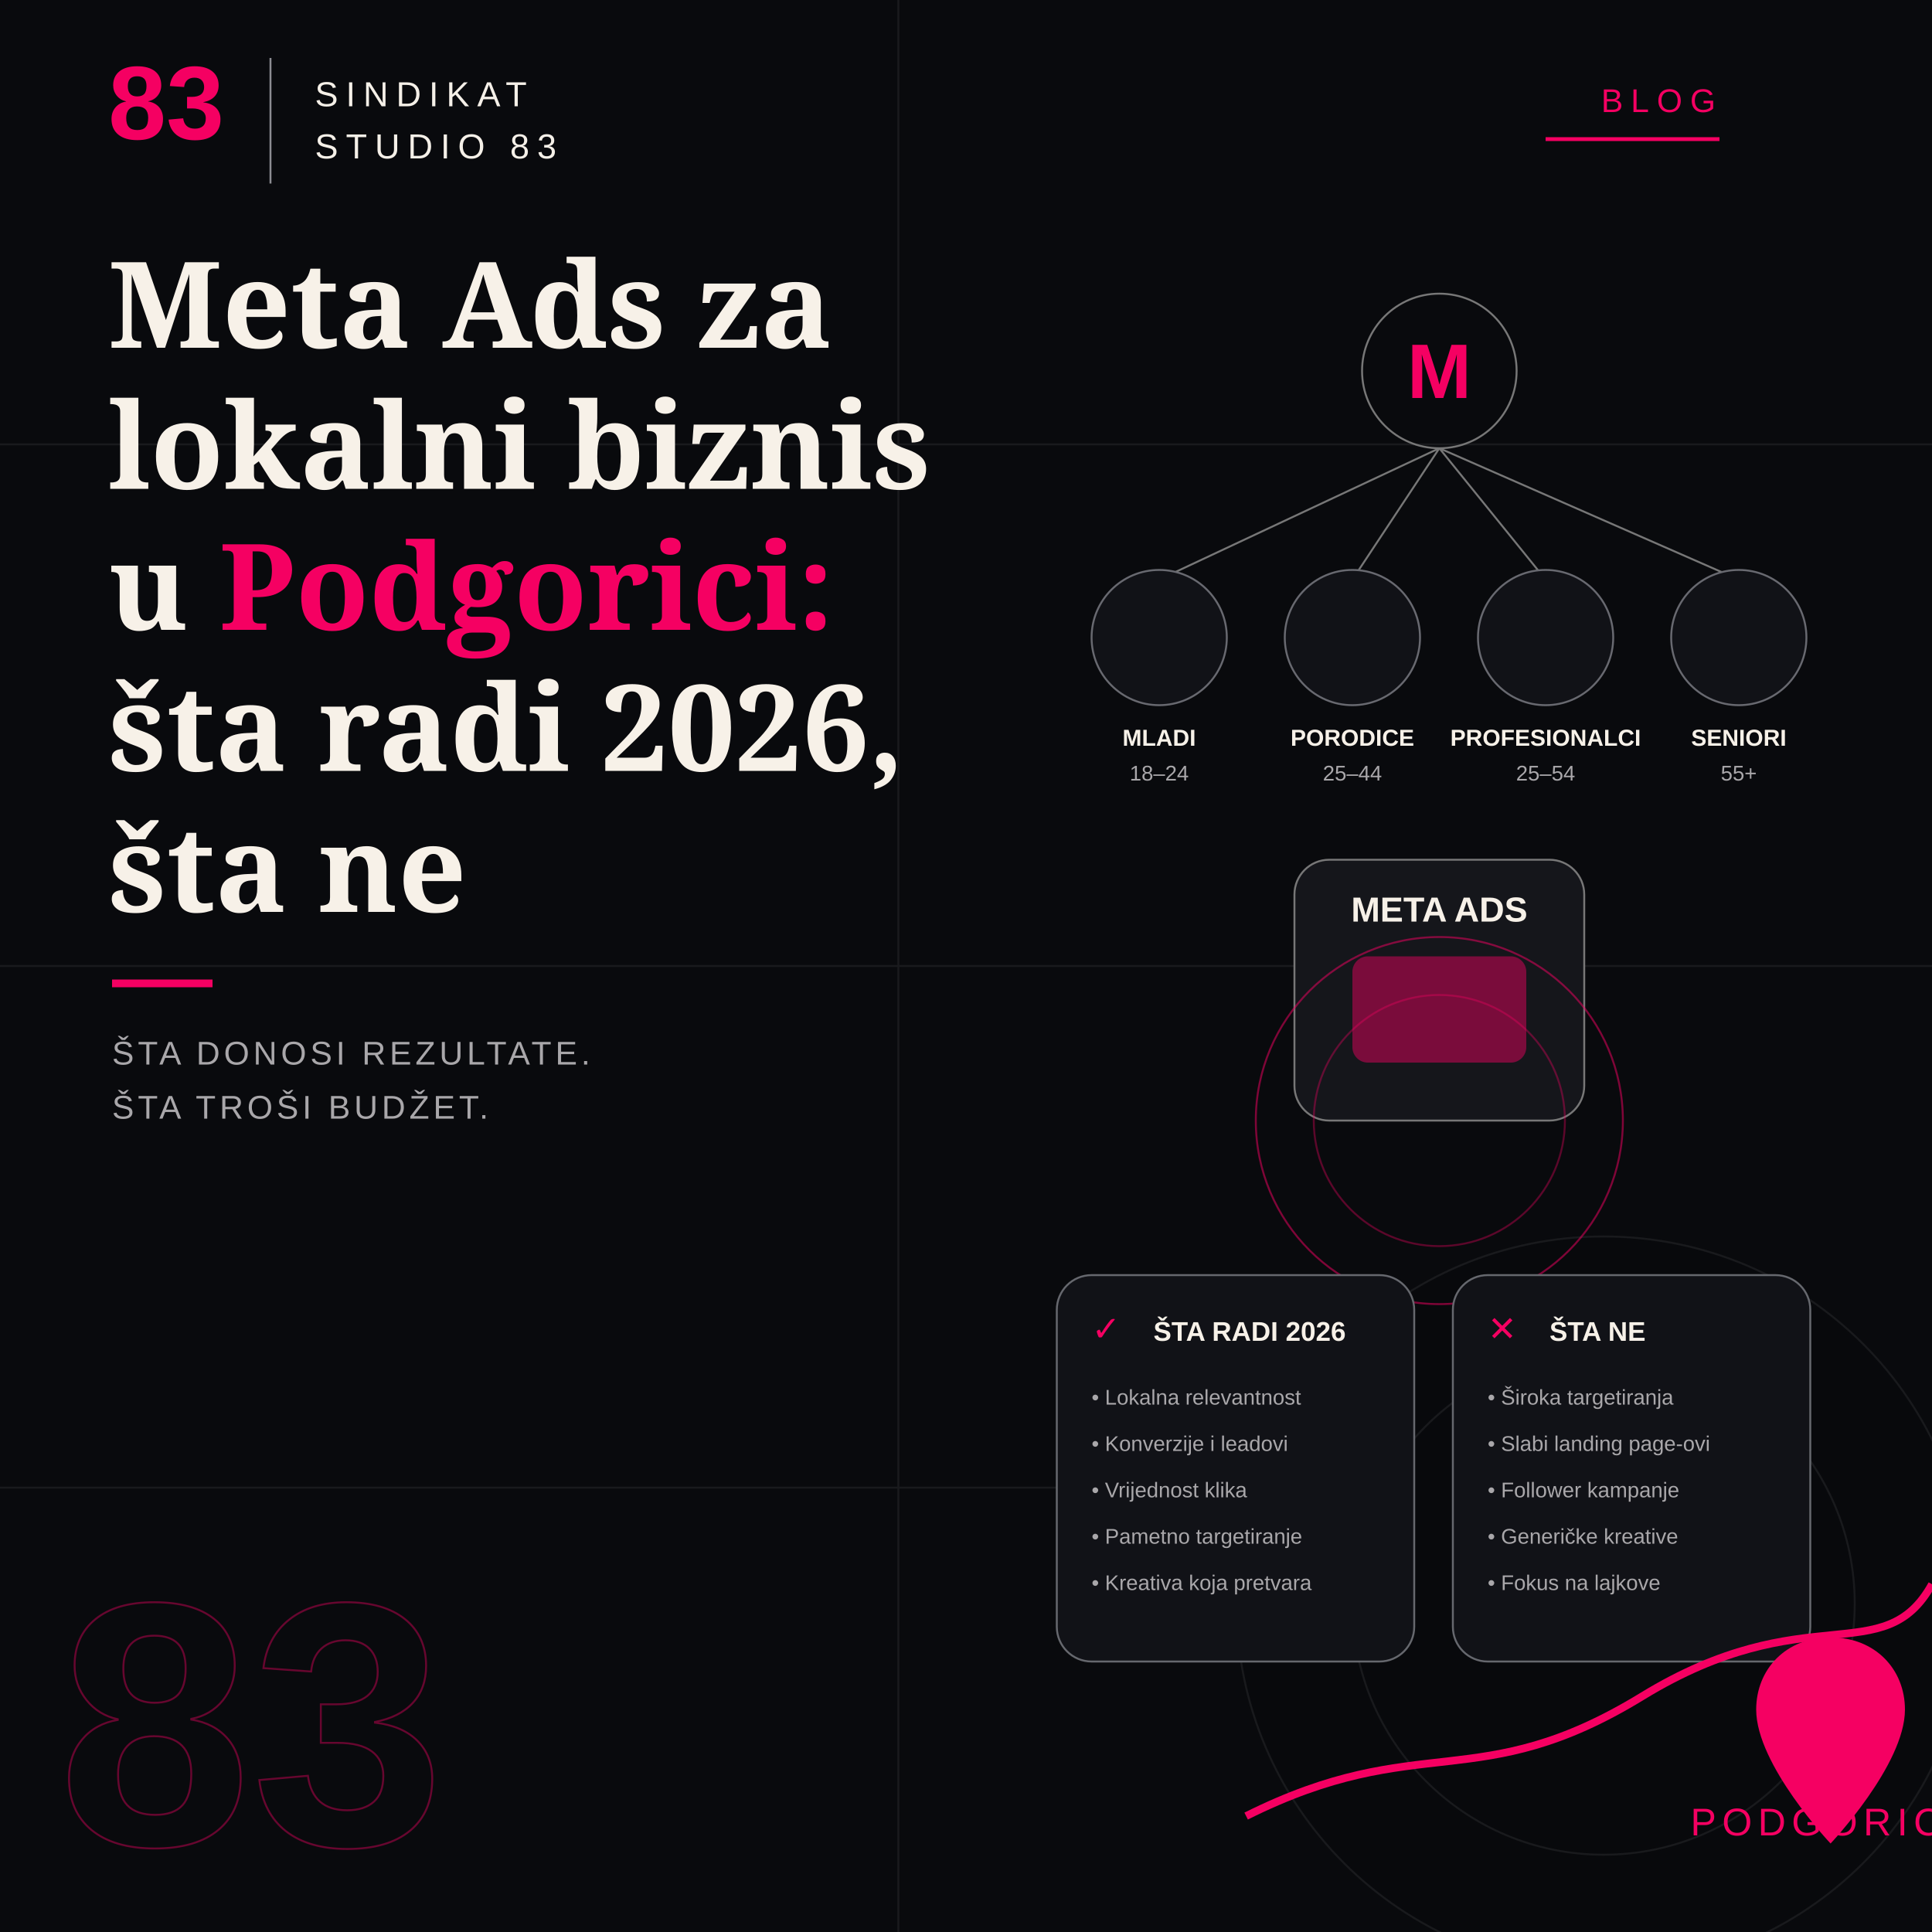
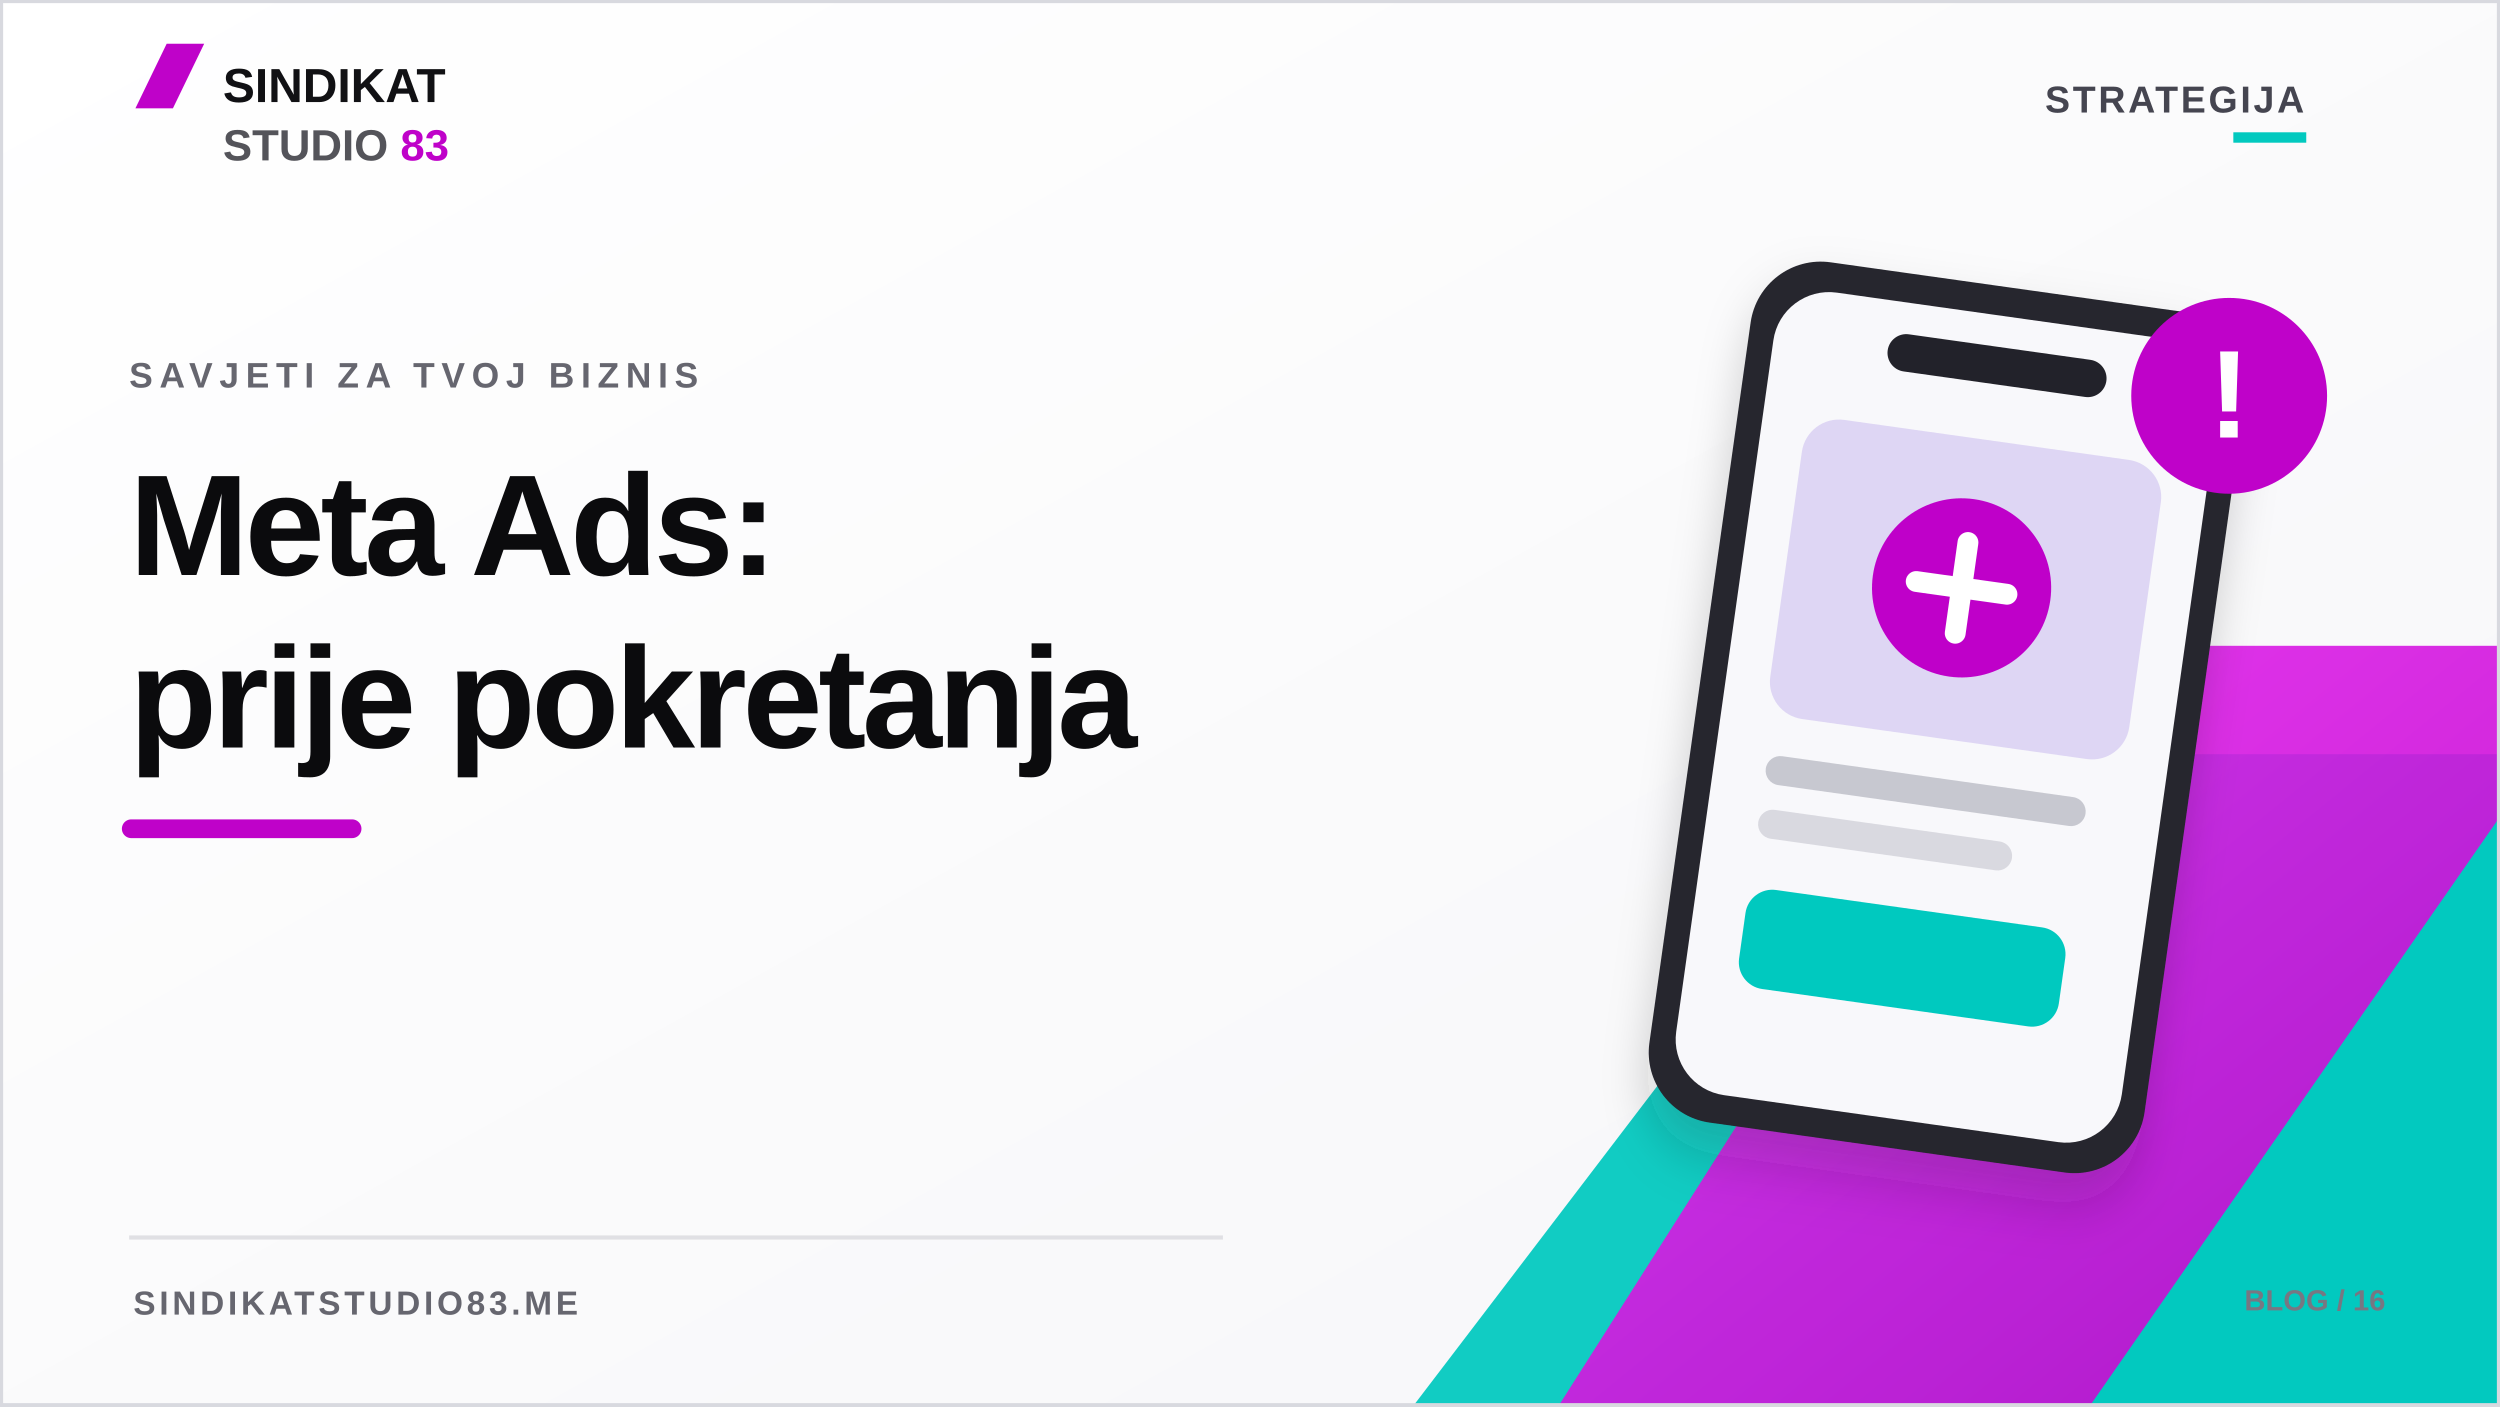
- <svg xmlns="http://www.w3.org/2000/svg" viewBox="0 0 1000 1000" width="1000" height="1000" role="img" aria-label="Meta Ads za lokalni biznis u Podgorici: šta radi 2026, šta ne">
-   <rect width="1000" height="1000" fill="#090a0d" />
-   <g opacity=".07" stroke="#fff">
-     <path d="M0 230H1000M0 500H1000M0 770H1000M465 0V1000" />
-     <circle cx="830" cy="830" r="190" />
-     <circle cx="830" cy="830" r="130" />
+ <svg xmlns="http://www.w3.org/2000/svg" width="1200" height="675" viewBox="0 0 1200 675" role="img" aria-label="Meta Ads: prije pokretanja - Sindikat Studio 83">
+   <defs>
+     <linearGradient id="paper" x1="0" y1="0" x2="1" y2="1">
+       <stop stop-color="#FFFFFF" />
+       <stop offset="1" stop-color="#F6F6F8" />
+     </linearGradient>
+     <linearGradient id="violet" x1="0" x2="1" y1="0" y2="1">
+       <stop stop-color="#E92AF4" />
+       <stop offset="1" stop-color="#BF02C9" />
+     </linearGradient>
+     <filter id="shadow" x="-30%" y="-30%" width="170%" height="180%">
+       <feDropShadow dx="0" dy="15" stdDeviation="12" flood-color="#23212A" flood-opacity=".18" />
+     </filter>
+   </defs>
+   <rect width="1200" height="675" fill="url(#paper)" />
+   <path d="M679 674L917 362H1200V675Z" fill="#02C9BF" opacity=".94" />
+   <path d="M748 675L980 310H1200V675Z" fill="url(#violet)" opacity=".9" />
+   <path d="M1003 675L1200 392V675Z" fill="#02C9BF" />
+   <path d="M0 0H1200V675H0Z" fill="none" stroke="#D8D9DF" stroke-width="3" />
+   <path d="M65 52l15-31h18L83 52Z" fill="#BF02C9" />
+   <text x="107" y="49" font-family="Arial,Helvetica,sans-serif" font-size="23" font-weight="900" fill="#111114">SINDIKAT</text>
+   <text x="107" y="77" font-family="Arial,Helvetica,sans-serif" font-size="21" font-weight="900" fill="#54545A">STUDIO <tspan fill="#BF02C9">83</tspan>
+   </text>
+   <text x="1106" y="54" text-anchor="end" font-family="Arial,Helvetica,sans-serif" font-size="18" font-weight="900" fill="#454550" letter-spacing="1.3">STRATEGIJA</text>
+   <path d="M1072 66h35" stroke="#02C9BF" stroke-width="5" />
+   <text x="62" y="186" font-family="Arial,Helvetica,sans-serif" font-size="17" font-weight="800" letter-spacing="3.2" fill="#66666F">SAVJETI ZA TVOJ BIZNIS</text>
+   <text x="62" y="276" fill="#0B0B0D" font-size="69" font-family="Arial,Helvetica,sans-serif" font-weight="900" letter-spacing="-2">Meta Ads:</text>
+   <text x="62" y="358.8" fill="#0B0B0D" font-size="69" font-family="Arial,Helvetica,sans-serif" font-weight="900" letter-spacing="-2">prije pokretanja</text>
+   <path d="M63 397.8h106" stroke="#BF02C9" stroke-width="9" stroke-linecap="round" />
+   <path d="M62 594h525" stroke="#E0E0E4" stroke-width="2" />
+   <text x="64" y="631" font-family="Arial,Helvetica,sans-serif" font-size="16" fill="#66666F" font-weight="800" letter-spacing="1.8">SINDIKATSTUDIO83.ME</text>
+   <text x="1145" y="629" text-anchor="end" font-family="Arial,Helvetica,sans-serif" font-size="14" fill="#777782" font-weight="800">BLOG / 16</text>
+   <g transform="rotate(8 937 329)" filter="url(#shadow)">
+     <rect x="817" y="136" width="240" height="417" rx="34" fill="#27262E" />
+     <rect x="829" y="150" width="216" height="389" rx="27" fill="#F8F8FB" />
+     <rect x="884" y="165" width="106" height="18" rx="9" fill="#23232A" />
+     <rect x="850" y="210" width="174" height="145" rx="18" fill="#DED6F4" />
+     <circle cx="935" cy="282" r="43" fill="#BF02C9" />
+     <path d="M913 282h44M935 260v44" stroke="#fff" stroke-width="10" stroke-linecap="round" />
+     <rect x="854" y="374" width="155" height="14" rx="7" fill="#C7C8D0" />
+     <rect x="854" y="400" width="123" height="14" rx="7" fill="#D9D9E0" />
+     <rect x="854" y="438" width="155" height="48" rx="13" fill="#02C9BF" />
  </g>
-   <g font-family="Arial,sans-serif">
-     <text x="56" y="72" fill="#f50062" font-size="54" font-weight="900">83</text>
-     <path d="M140 30V95" stroke="#8c8d92" />
-     <text x="163" y="55" fill="#f5f0e8" font-size="18" letter-spacing="4">SINDIKAT</text>
-     <text x="163" y="82" fill="#f5f0e8" font-size="18" letter-spacing="4">STUDIO 83</text>
-     <text x="888" y="58" fill="#f50062" text-anchor="end" font-size="17" letter-spacing="4">BLOG</text>
-     <path d="M800 72H890" stroke="#f50062" stroke-width="2" />
-   </g>
-   <g font-family="Georgia,serif" font-weight="700">
-     <text x="56" y="180" fill="#f7f1e8" font-size="62">Meta Ads za</text>
-     <text x="56" y="253" fill="#f7f1e8" font-size="62">lokalni biznis</text>
-     <text x="56" y="326" fill="#f7f1e8" font-size="62">u <tspan fill="#f50062">Podgorici:</tspan>
-     </text>
-     <text x="56" y="399" fill="#f7f1e8" font-size="62">šta radi 2026,</text>
-     <text x="56" y="472" fill="#f7f1e8" font-size="62">šta ne</text>
-   </g>
-   <path d="M58 509H110" stroke="#f50062" stroke-width="4" />
-   <text x="58" y="551" fill="#a9a7aa" font-family="Arial,sans-serif" font-size="17" letter-spacing="2">ŠTA DONOSI REZULTATE.</text>
-   <text x="58" y="579" fill="#a9a7aa" font-family="Arial,sans-serif" font-size="17" letter-spacing="2">ŠTA TROŠI BUDŽET.</text>
-   <g transform="translate(555 150)" font-family="Arial,sans-serif">
-     <circle cx="190" cy="42" r="40" fill="none" stroke="#777" />
-     <text x="190" y="56" text-anchor="middle" fill="#f50062" font-size="40" font-weight="900">M</text>
-     <g stroke="#777" fill="none">
-       <path d="M190 82L45 150M190 82L145 150M190 82L245 150M190 82L345 150" />
-     </g>
-     <g fill="#111217" stroke="#686970">
-       <circle cx="45" cy="180" r="35" />
-       <circle cx="145" cy="180" r="35" />
-       <circle cx="245" cy="180" r="35" />
-       <circle cx="345" cy="180" r="35" />
-     </g>
-     <g fill="#f7f1e8" text-anchor="middle" font-size="12" font-weight="700">
-       <text x="45" y="236">MLADI</text>
-       <text x="145" y="236">PORODICE</text>
-       <text x="245" y="236">PROFESIONALCI</text>
-       <text x="345" y="236">SENIORI</text>
-     </g>
-     <g fill="#a9a7aa" text-anchor="middle" font-size="11">
-       <text x="45" y="254">18–24</text>
-       <text x="145" y="254">25–44</text>
-       <text x="245" y="254">25–54</text>
-       <text x="345" y="254">55+</text>
-     </g>
-     <rect x="115" y="295" width="150" height="135" rx="18" fill="#15161b" stroke="#777" />
-     <text x="190" y="327" fill="#f7f1e8" text-anchor="middle" font-size="18" font-weight="700">META ADS</text>
-     <rect x="145" y="345" width="90" height="55" rx="8" fill="#f50062" opacity=".45" />
-     <circle cx="190" cy="430" r="95" fill="none" stroke="#f50062" opacity=".5" />
-     <circle cx="190" cy="430" r="65" fill="none" stroke="#f50062" opacity=".35" />
-     <g transform="translate(-8 510)">
-       <rect width="185" height="200" rx="18" fill="#111217" stroke="#66686e" />
-       <rect x="205" width="185" height="200" rx="18" fill="#111217" stroke="#66686e" />
-       <text x="18" y="34" fill="#f50062" font-size="18">✓</text>
-       <text x="50" y="34" fill="#f7f1e8" font-size="14" font-weight="700">ŠTA RADI 2026</text>
-       <text x="223" y="34" fill="#f50062" font-size="18">✕</text>
-       <text x="255" y="34" fill="#f7f1e8" font-size="14" font-weight="700">ŠTA NE</text>
-       <g fill="#a9a7aa" font-size="11">
-         <text x="18" y="67">• Lokalna relevantnost</text>
-         <text x="18" y="91">• Konverzije i leadovi</text>
-         <text x="18" y="115">• Vrijednost klika</text>
-         <text x="18" y="139">• Pametno targetiranje</text>
-         <text x="18" y="163">• Kreativa koja pretvara</text>
-         <text x="223" y="67">• Široka targetiranja</text>
-         <text x="223" y="91">• Slabi landing page-ovi</text>
-         <text x="223" y="115">• Follower kampanje</text>
-         <text x="223" y="139">• Generičke kreative</text>
-         <text x="223" y="163">• Fokus na lajkove</text>
-       </g>
-     </g>
-   </g>
-   <g transform="translate(645 820)">
-     <path d="M0 120C90 75 120 110 205 58S330 45 355 0" fill="none" stroke="#f50062" stroke-width="4" />
-     <path d="M300 120c-42 0-70 30-70 68 0 52 70 126 70 126s70-74 70-126c0-38-28-68-70-68Z" fill="#f50062" transform="scale(.55) translate(250 -70)" />
-     <text x="230" y="130" fill="#f50062" font-family="Arial,sans-serif" font-size="20" letter-spacing="3">PODGORICA</text>
-   </g>
-   <text x="30" y="955" fill="none" stroke="#f50062" font-family="Arial,sans-serif" font-size="180" font-weight="900" opacity=".4">83</text>
+   <circle cx="1070" cy="190" r="47" fill="#BF02C9" />
+   <text x="1070" y="210" text-anchor="middle" fill="#fff" font-family="Arial" font-size="60" font-weight="900">!</text>
</svg>
